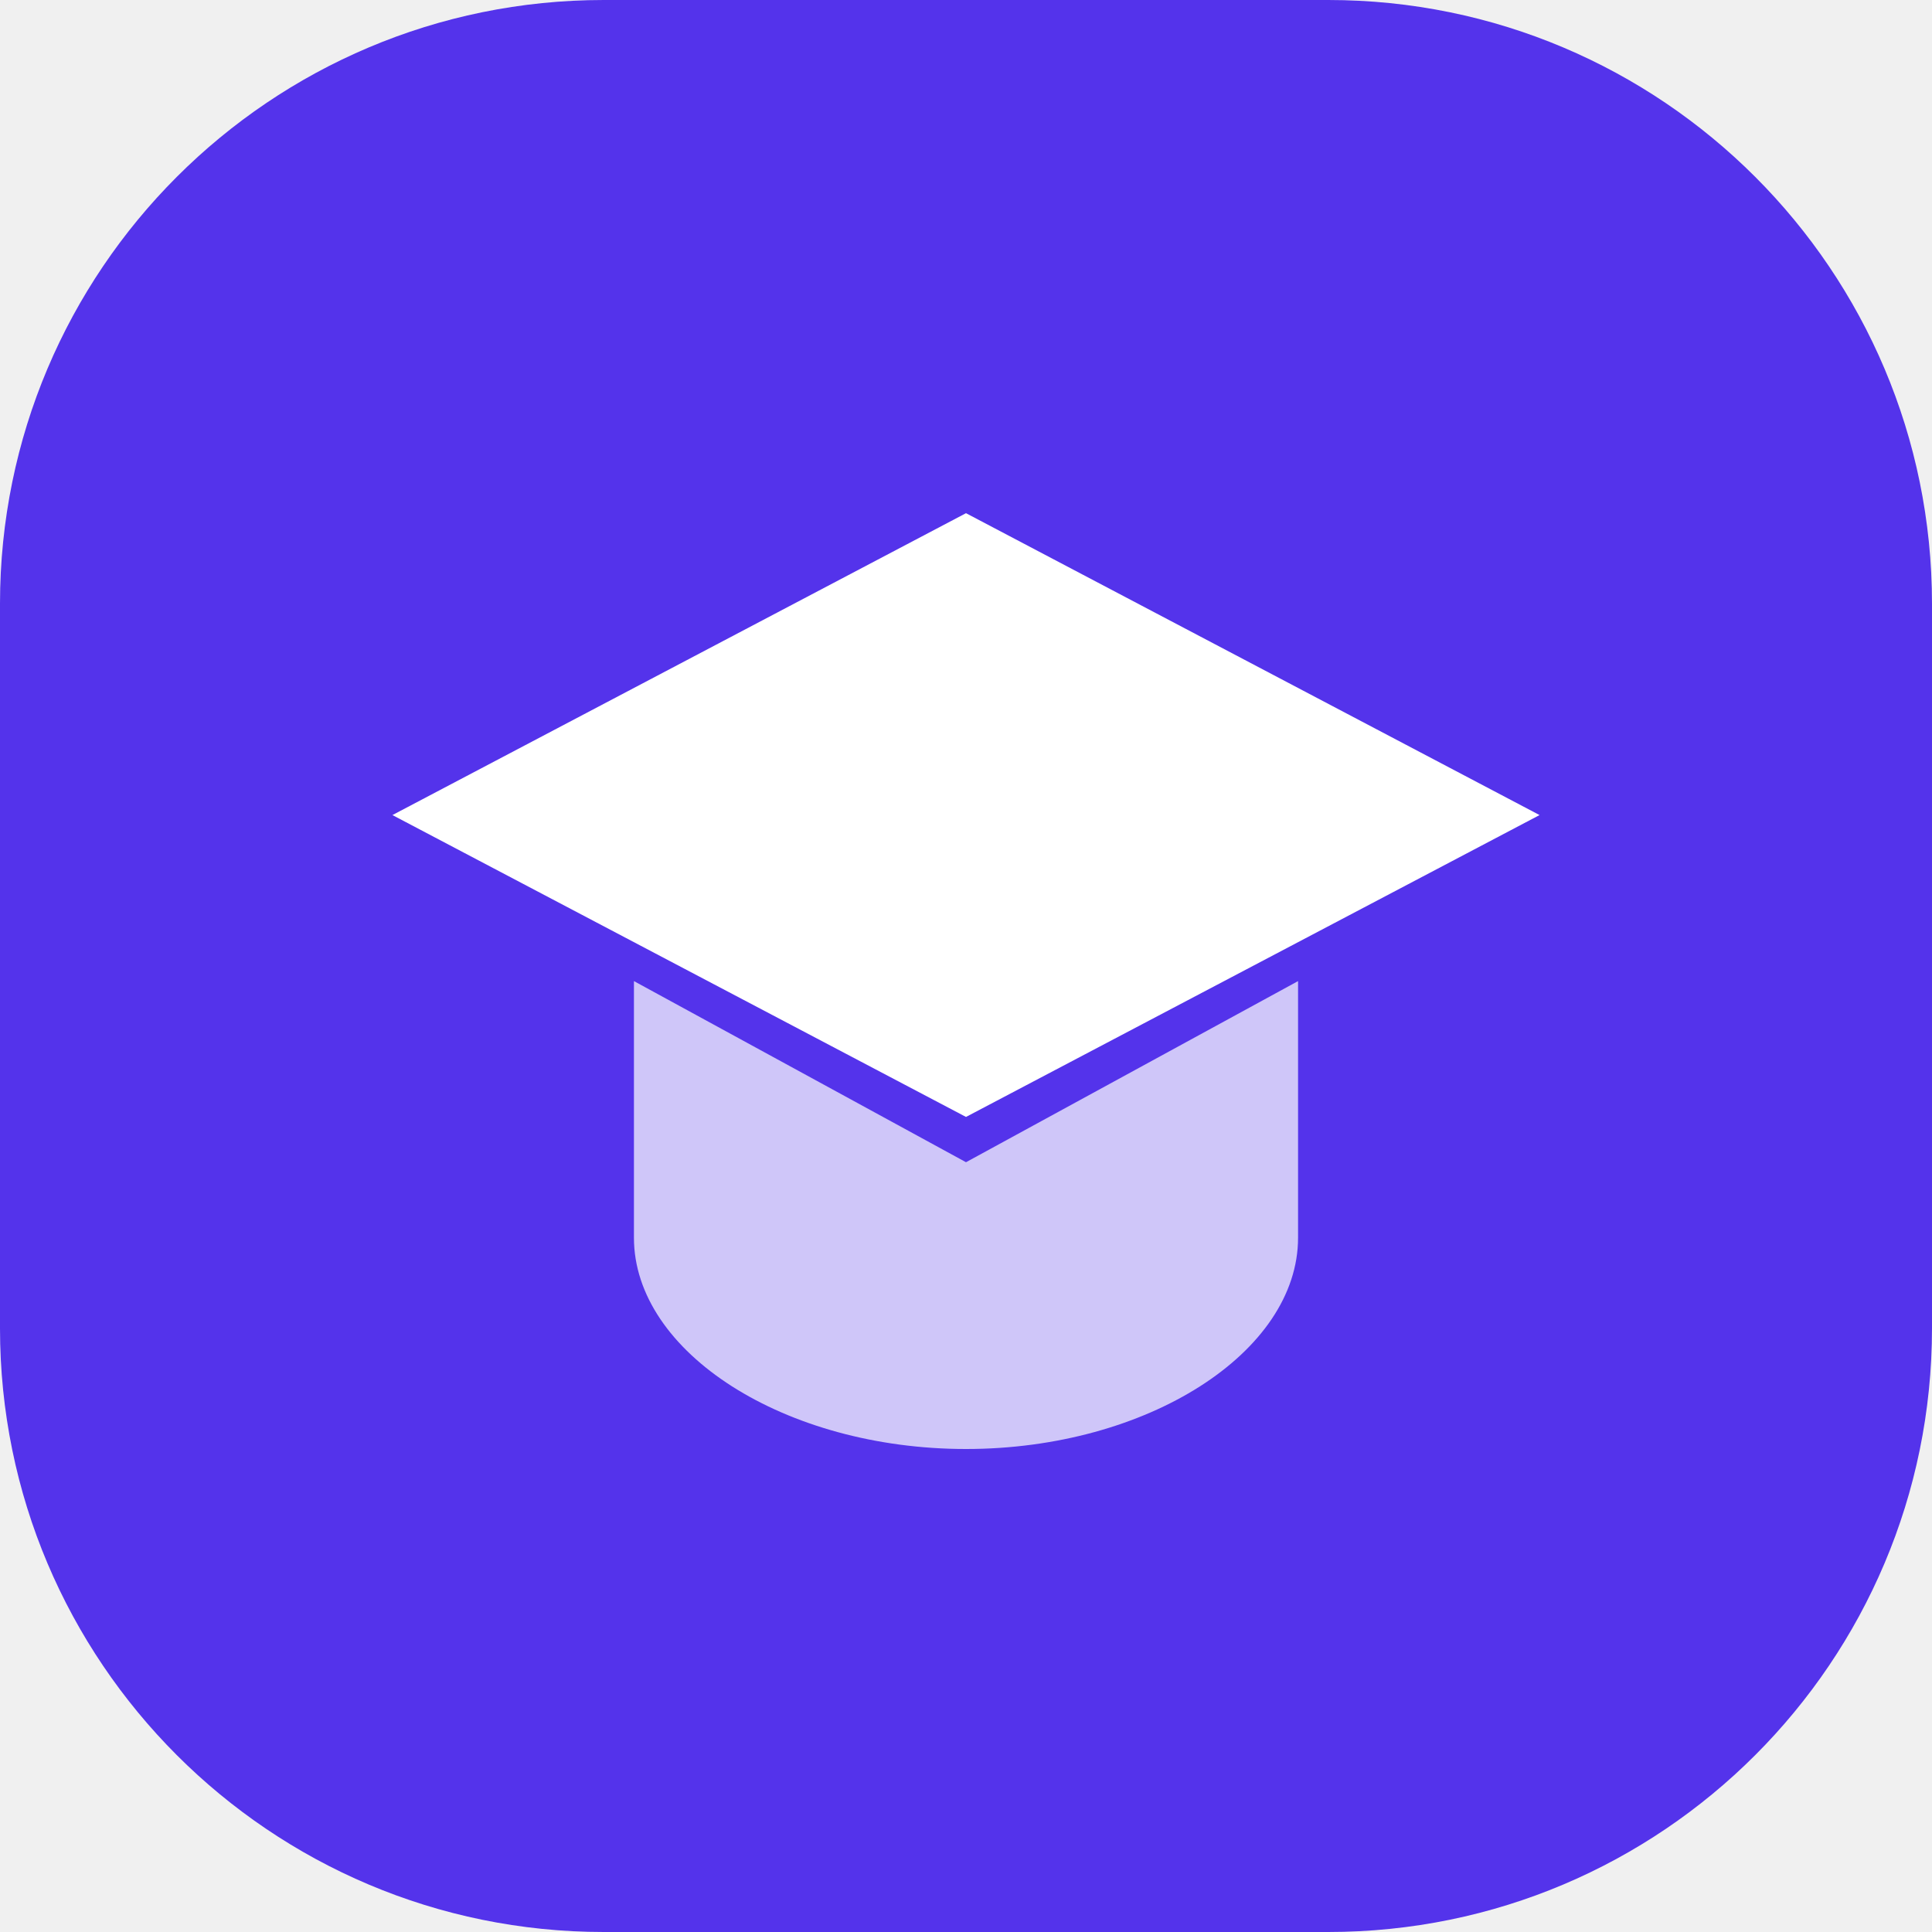
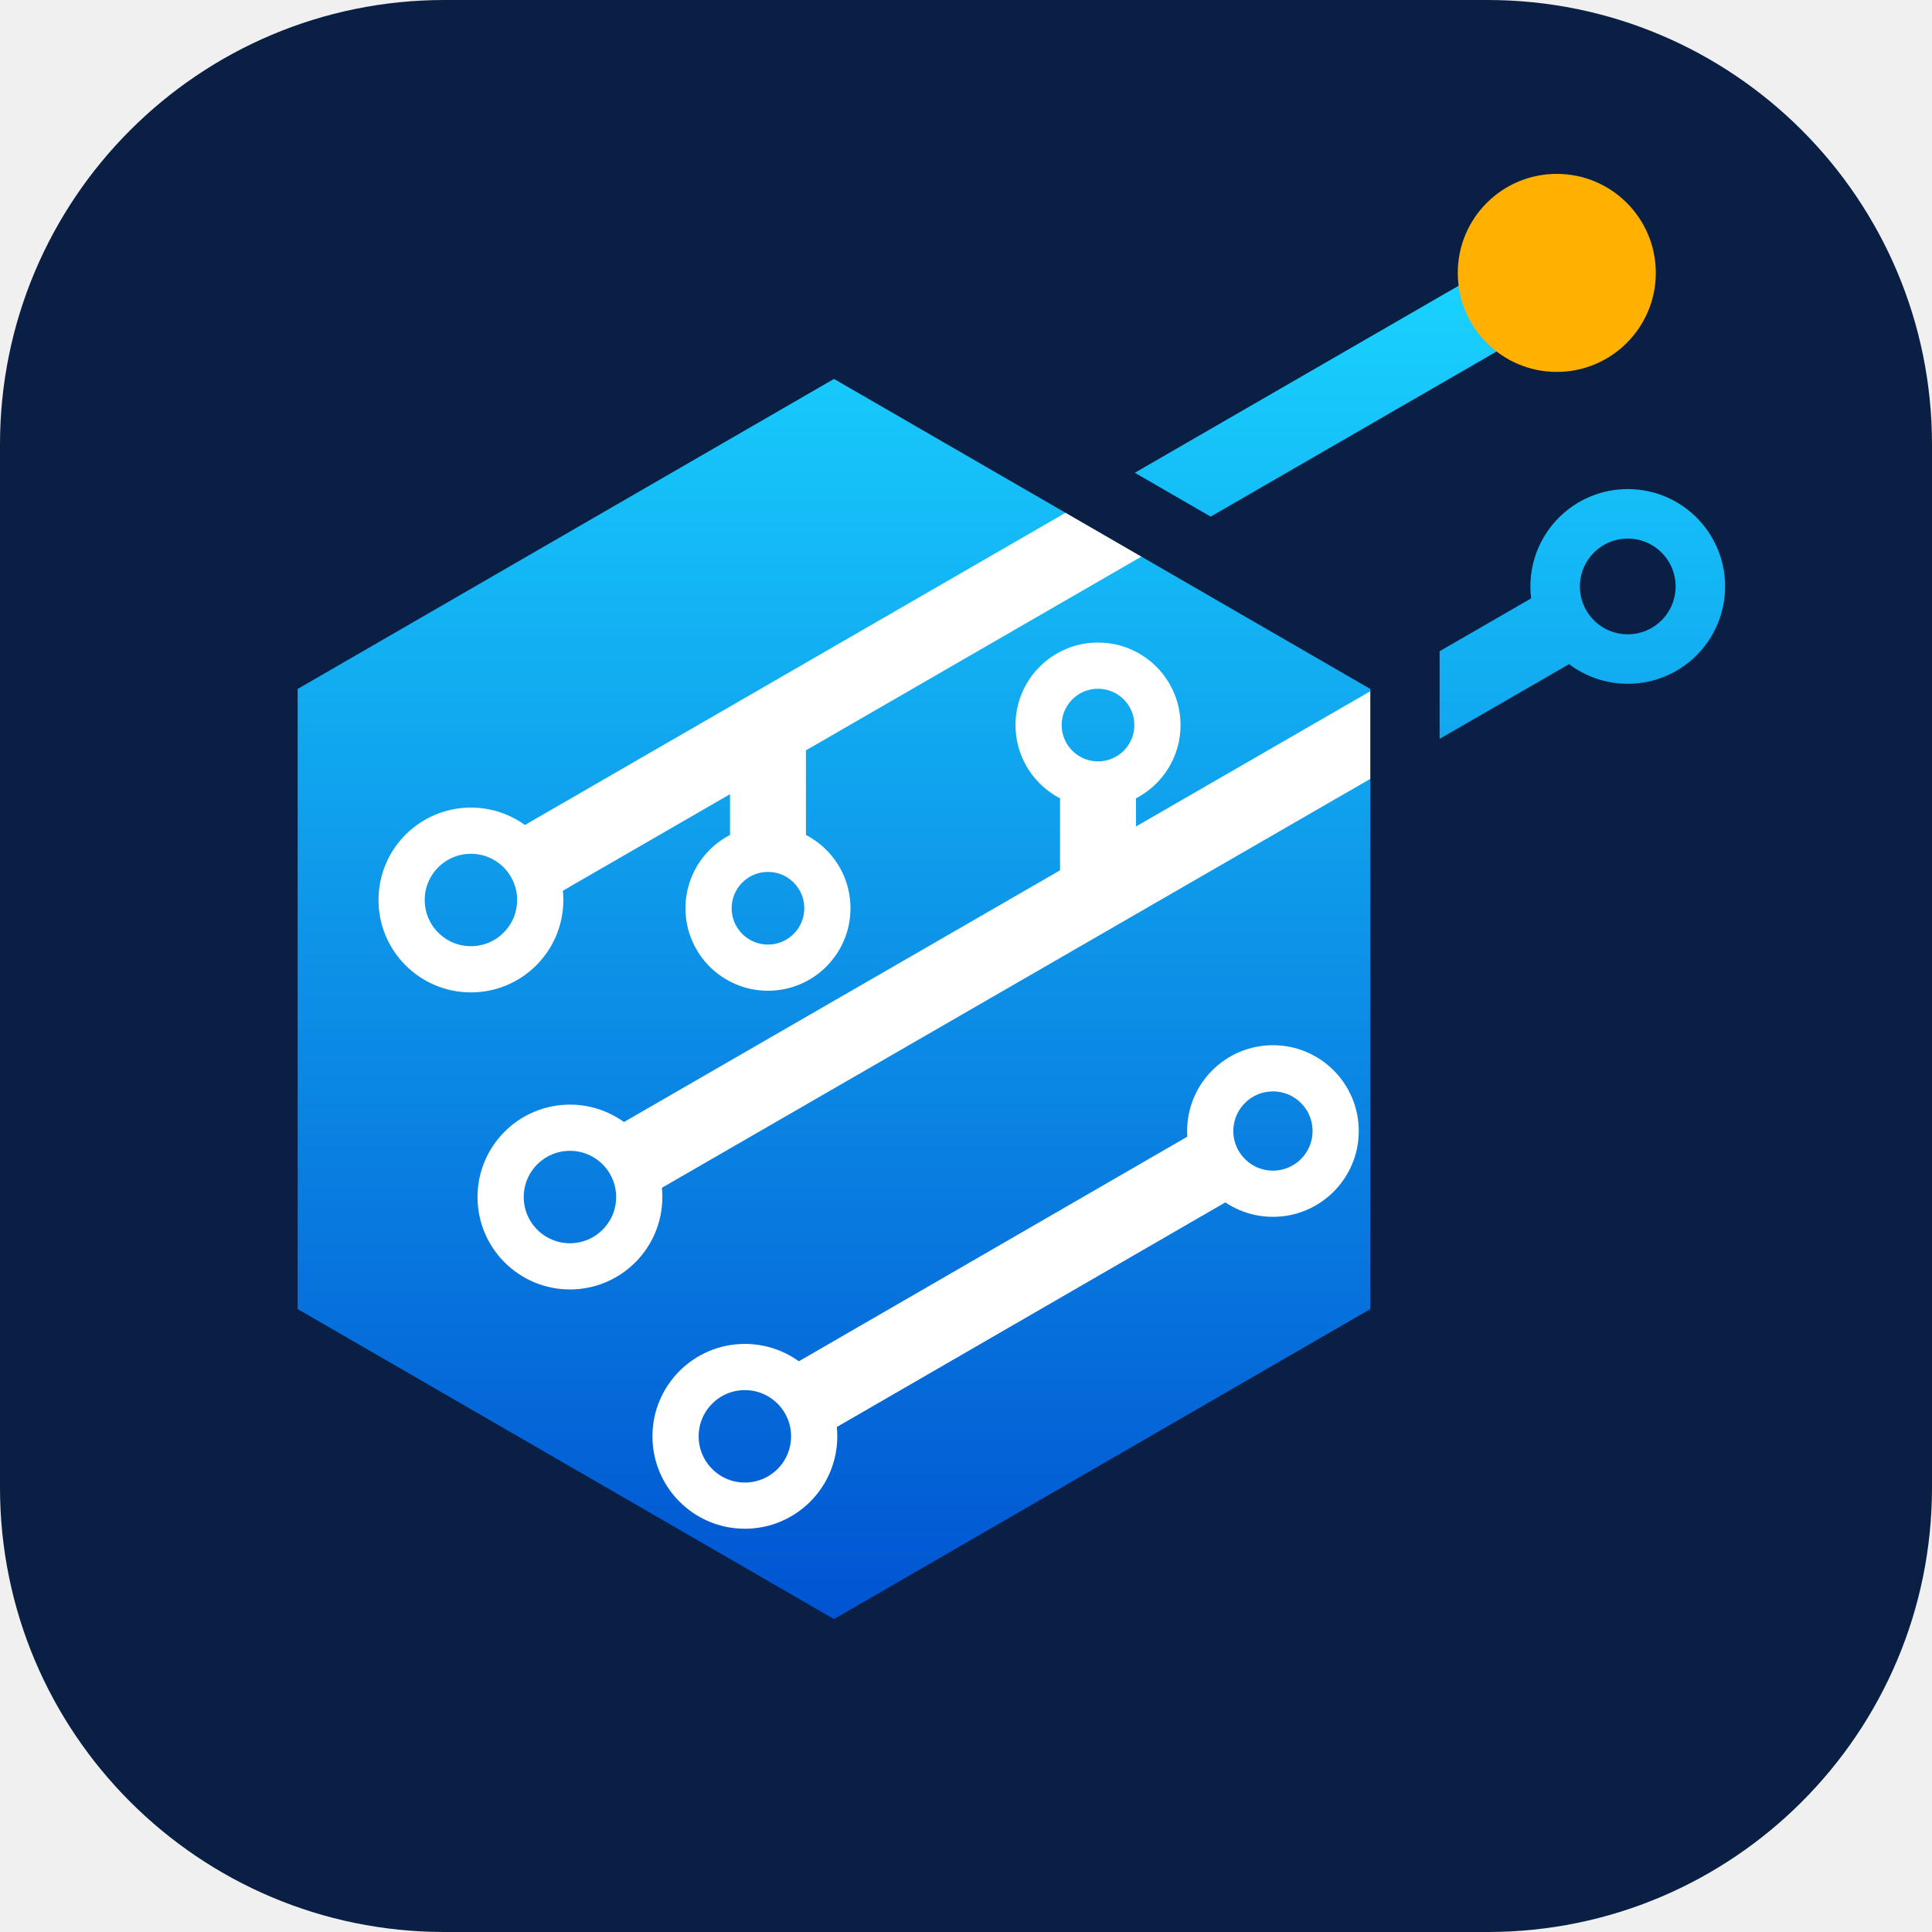
- <svg xmlns="http://www.w3.org/2000/svg" viewBox="0 0 64 64">
-   <rect width="64" height="64" rx="20" fill="#5433eb" />
-   <path d="M13 27 32 17l19 10-19 10z" fill="#fff" />
-   <path d="M21 32.5V41c0 3.8 5 7 11 7s11-3.2 11-7v-8.5l-11 6z" fill="#fff" fill-opacity=".72" />
+ <svg xmlns="http://www.w3.org/2000/svg" viewBox="0 0 512.0 512.0" width="512" height="512" role="img">
+   <rect width="512" height="512" rx="117.8" fill="#0A1F44" />
+   <g transform="translate(46.08 46.08) scale(4.37333) translate(-14 -14)">
+     <defs>
+       <linearGradient id="ig" gradientUnits="userSpaceOnUse" x1="0" y1="20" x2="0" y2="104">
+         <stop offset="0" stop-color="#19D3FF" />
+         <stop offset="1" stop-color="#0050D0" />
+       </linearGradient>
+       <clipPath id="ic">
+         <path d="M54 24 88.6 44V84L54 104 19.4 84V44z" />
+       </clipPath>
+       <mask id="if" maskUnits="userSpaceOnUse" x="0" y="0" width="130" height="130">
+         <rect width="130" height="130" fill="#fff" />
+         <path d="M54 24 88.6 44V84L54 104 19.4 84V44z" fill="#000" stroke="#000" stroke-width="4.2" />
+         <circle cx="102.1" cy="39" r="3" fill="#000" />
+       </mask>
+       <mask id="ib" maskUnits="userSpaceOnUse" x="0" y="0" width="130" height="130">
+         <rect width="130" height="130" fill="#fff" />
+         <path d="M54 24 88.6 44V84L54 104 19.4 84V44z" fill="none" stroke="#000" stroke-width="4.2" />
+       </mask>
+     </defs>
+     <path d="M32 58 97.8 20M38 76 102.1 39M48.6 90.5 80.6 72" fill="none" stroke="url(#ig)" stroke-width="4.6" stroke-linecap="round" mask="url(#if)" />
+     <g mask="url(#ib)">
+       <path d="M54 24 88.6 44V84L54 104 19.4 84V44z" fill="url(#ig)" />
+       <path d="M32 58 97.8 20M38 76 102.1 39M48.6 90.5 80.6 72 M50 48.4V54.9M70 57.5V51" fill="none" stroke="#fff" stroke-width="4.6" stroke-linecap="round" clip-path="url(#ic)" />
+     </g>
+     <circle cx="32" cy="58" r="4.2" fill="url(#ig)" stroke="#fff" stroke-width="2.8" />
+     <circle cx="38" cy="76" r="4.2" fill="url(#ig)" stroke="#fff" stroke-width="2.8" />
+     <circle cx="48.6" cy="90.5" r="4.2" fill="url(#ig)" stroke="#fff" stroke-width="2.8" />
+     <circle cx="80.6" cy="72" r="3.8" fill="url(#ig)" stroke="#fff" stroke-width="2.8" />
+     <circle cx="50" cy="58.5" r="3.6" fill="url(#ig)" stroke="#fff" stroke-width="2.8" />
+     <circle cx="70" cy="47.4" r="3.6" fill="url(#ig)" stroke="#fff" stroke-width="2.8" />
+     <circle cx="102.1" cy="39" r="4.4" fill="none" stroke="url(#ig)" stroke-width="3" />
+     <circle cx="97.8" cy="20" r="6" fill="#FFB000" />
+   </g>
</svg>
